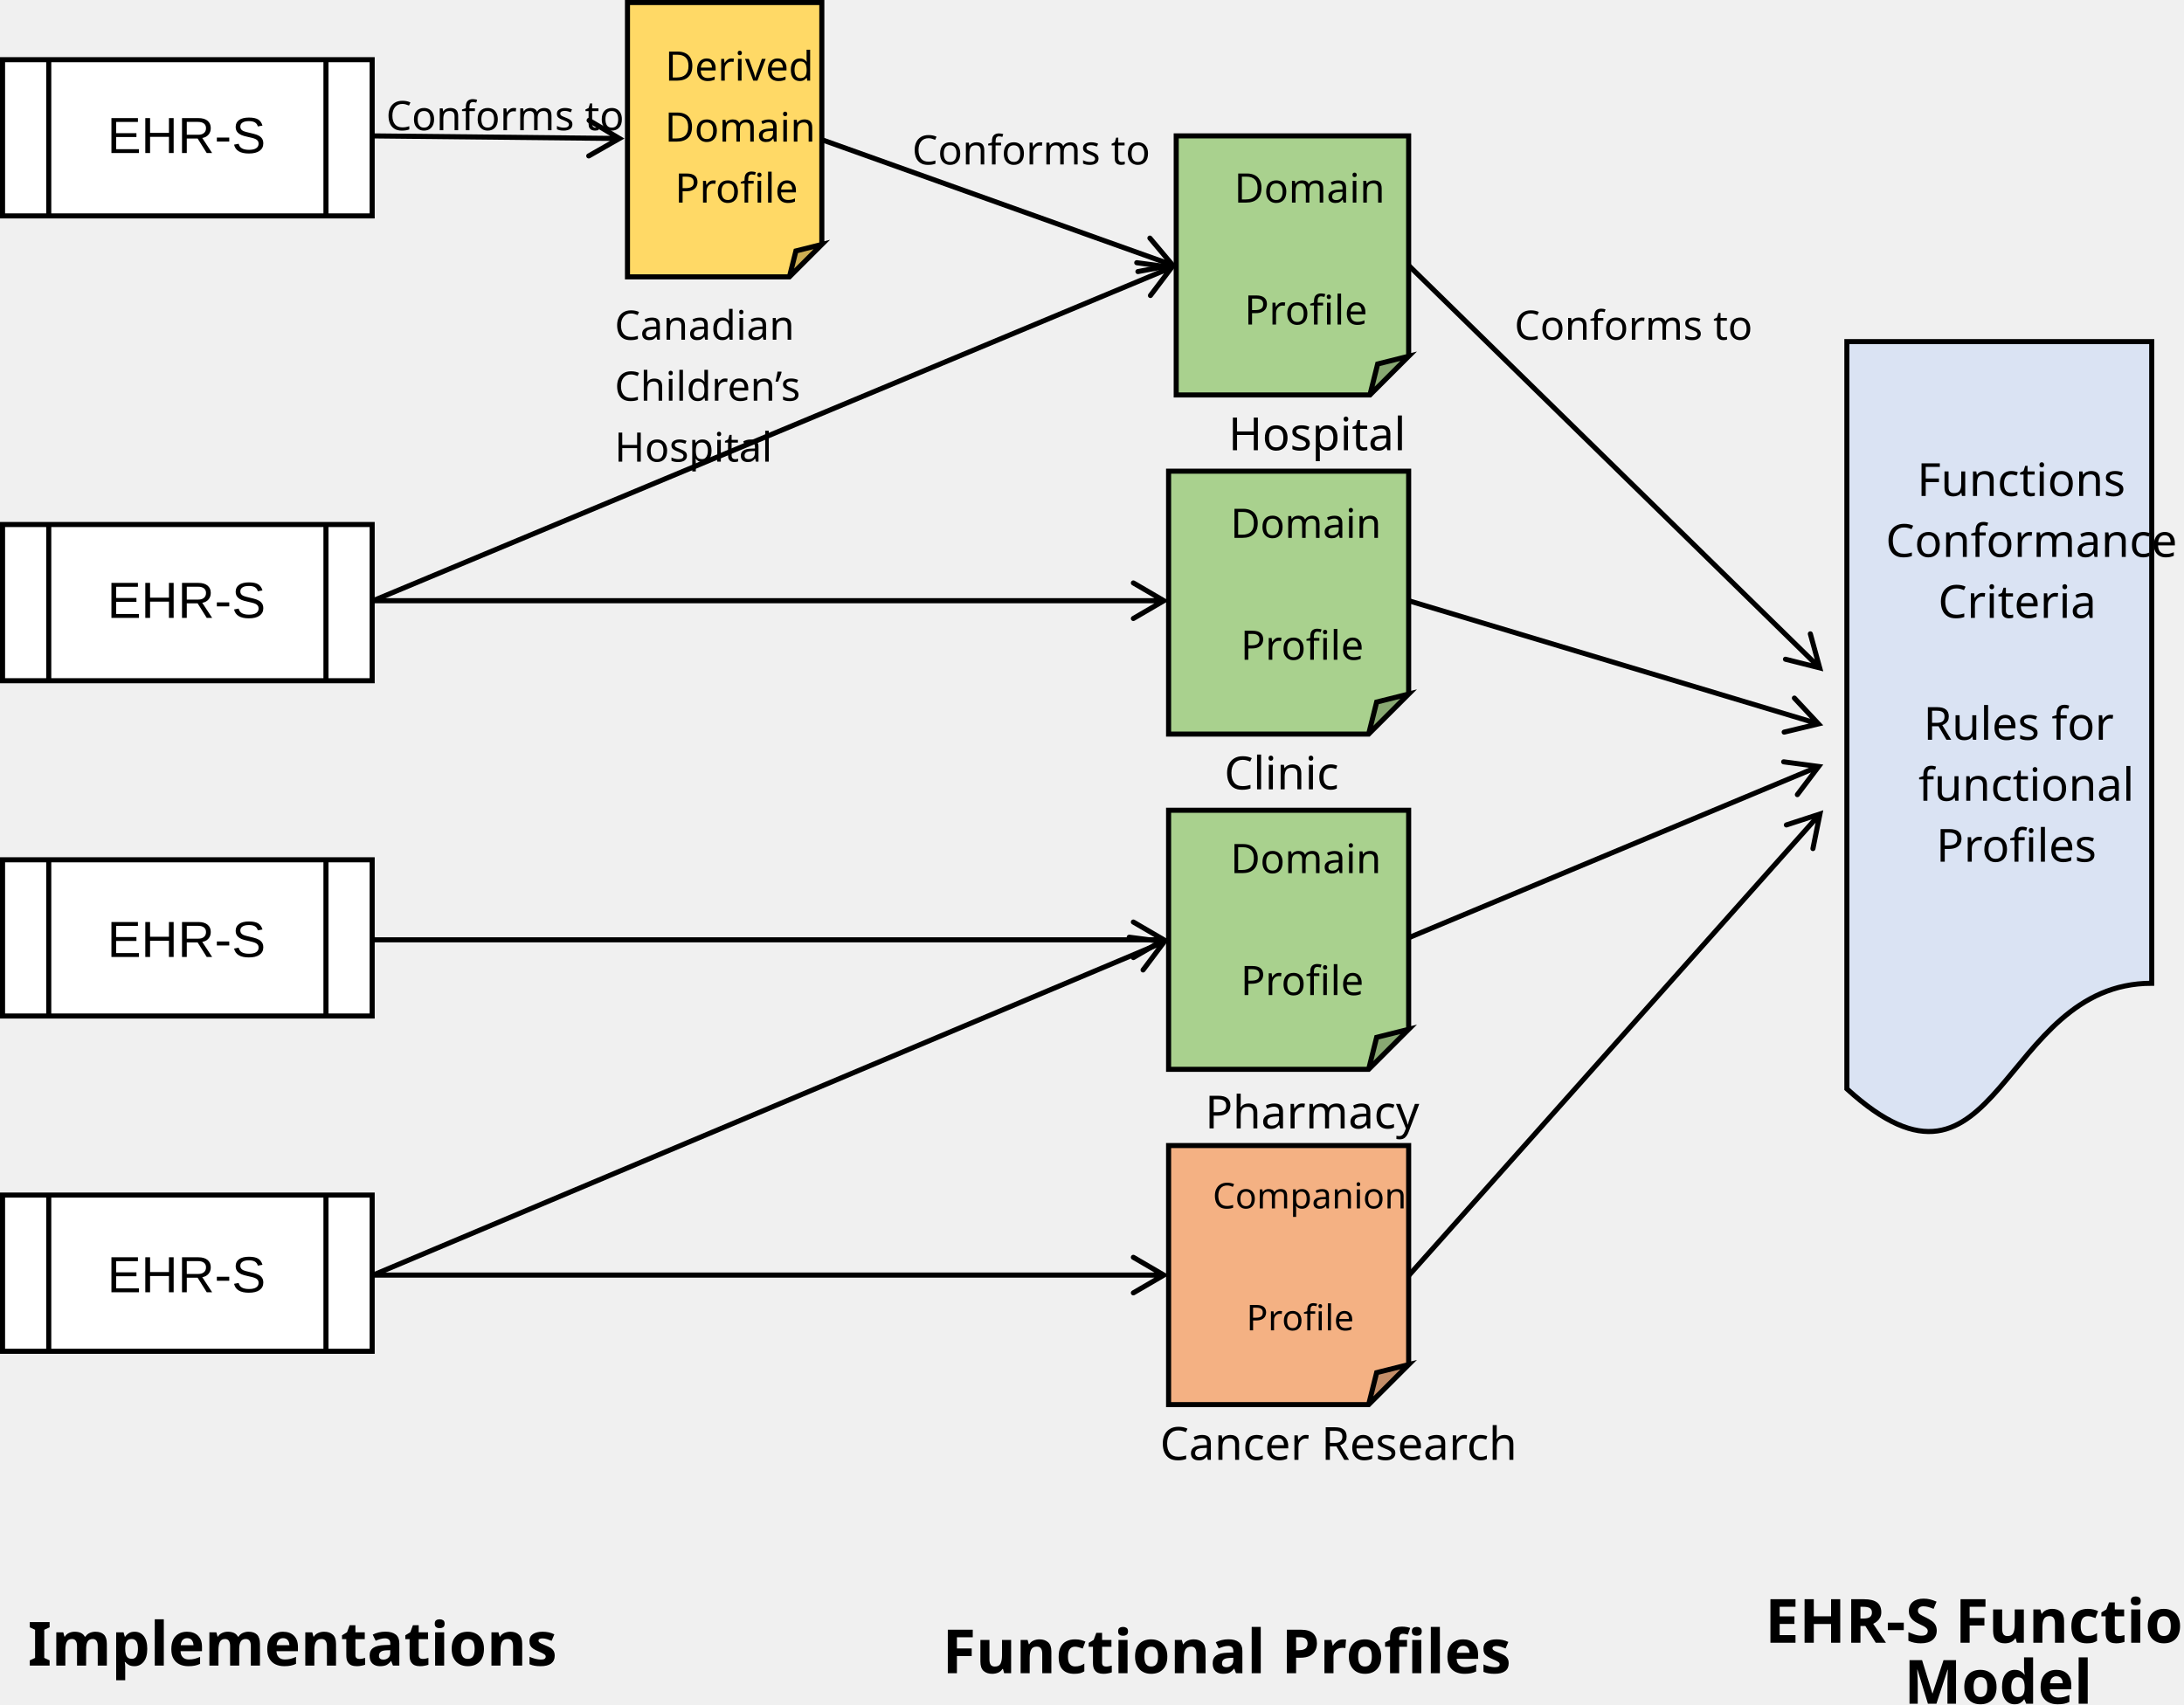
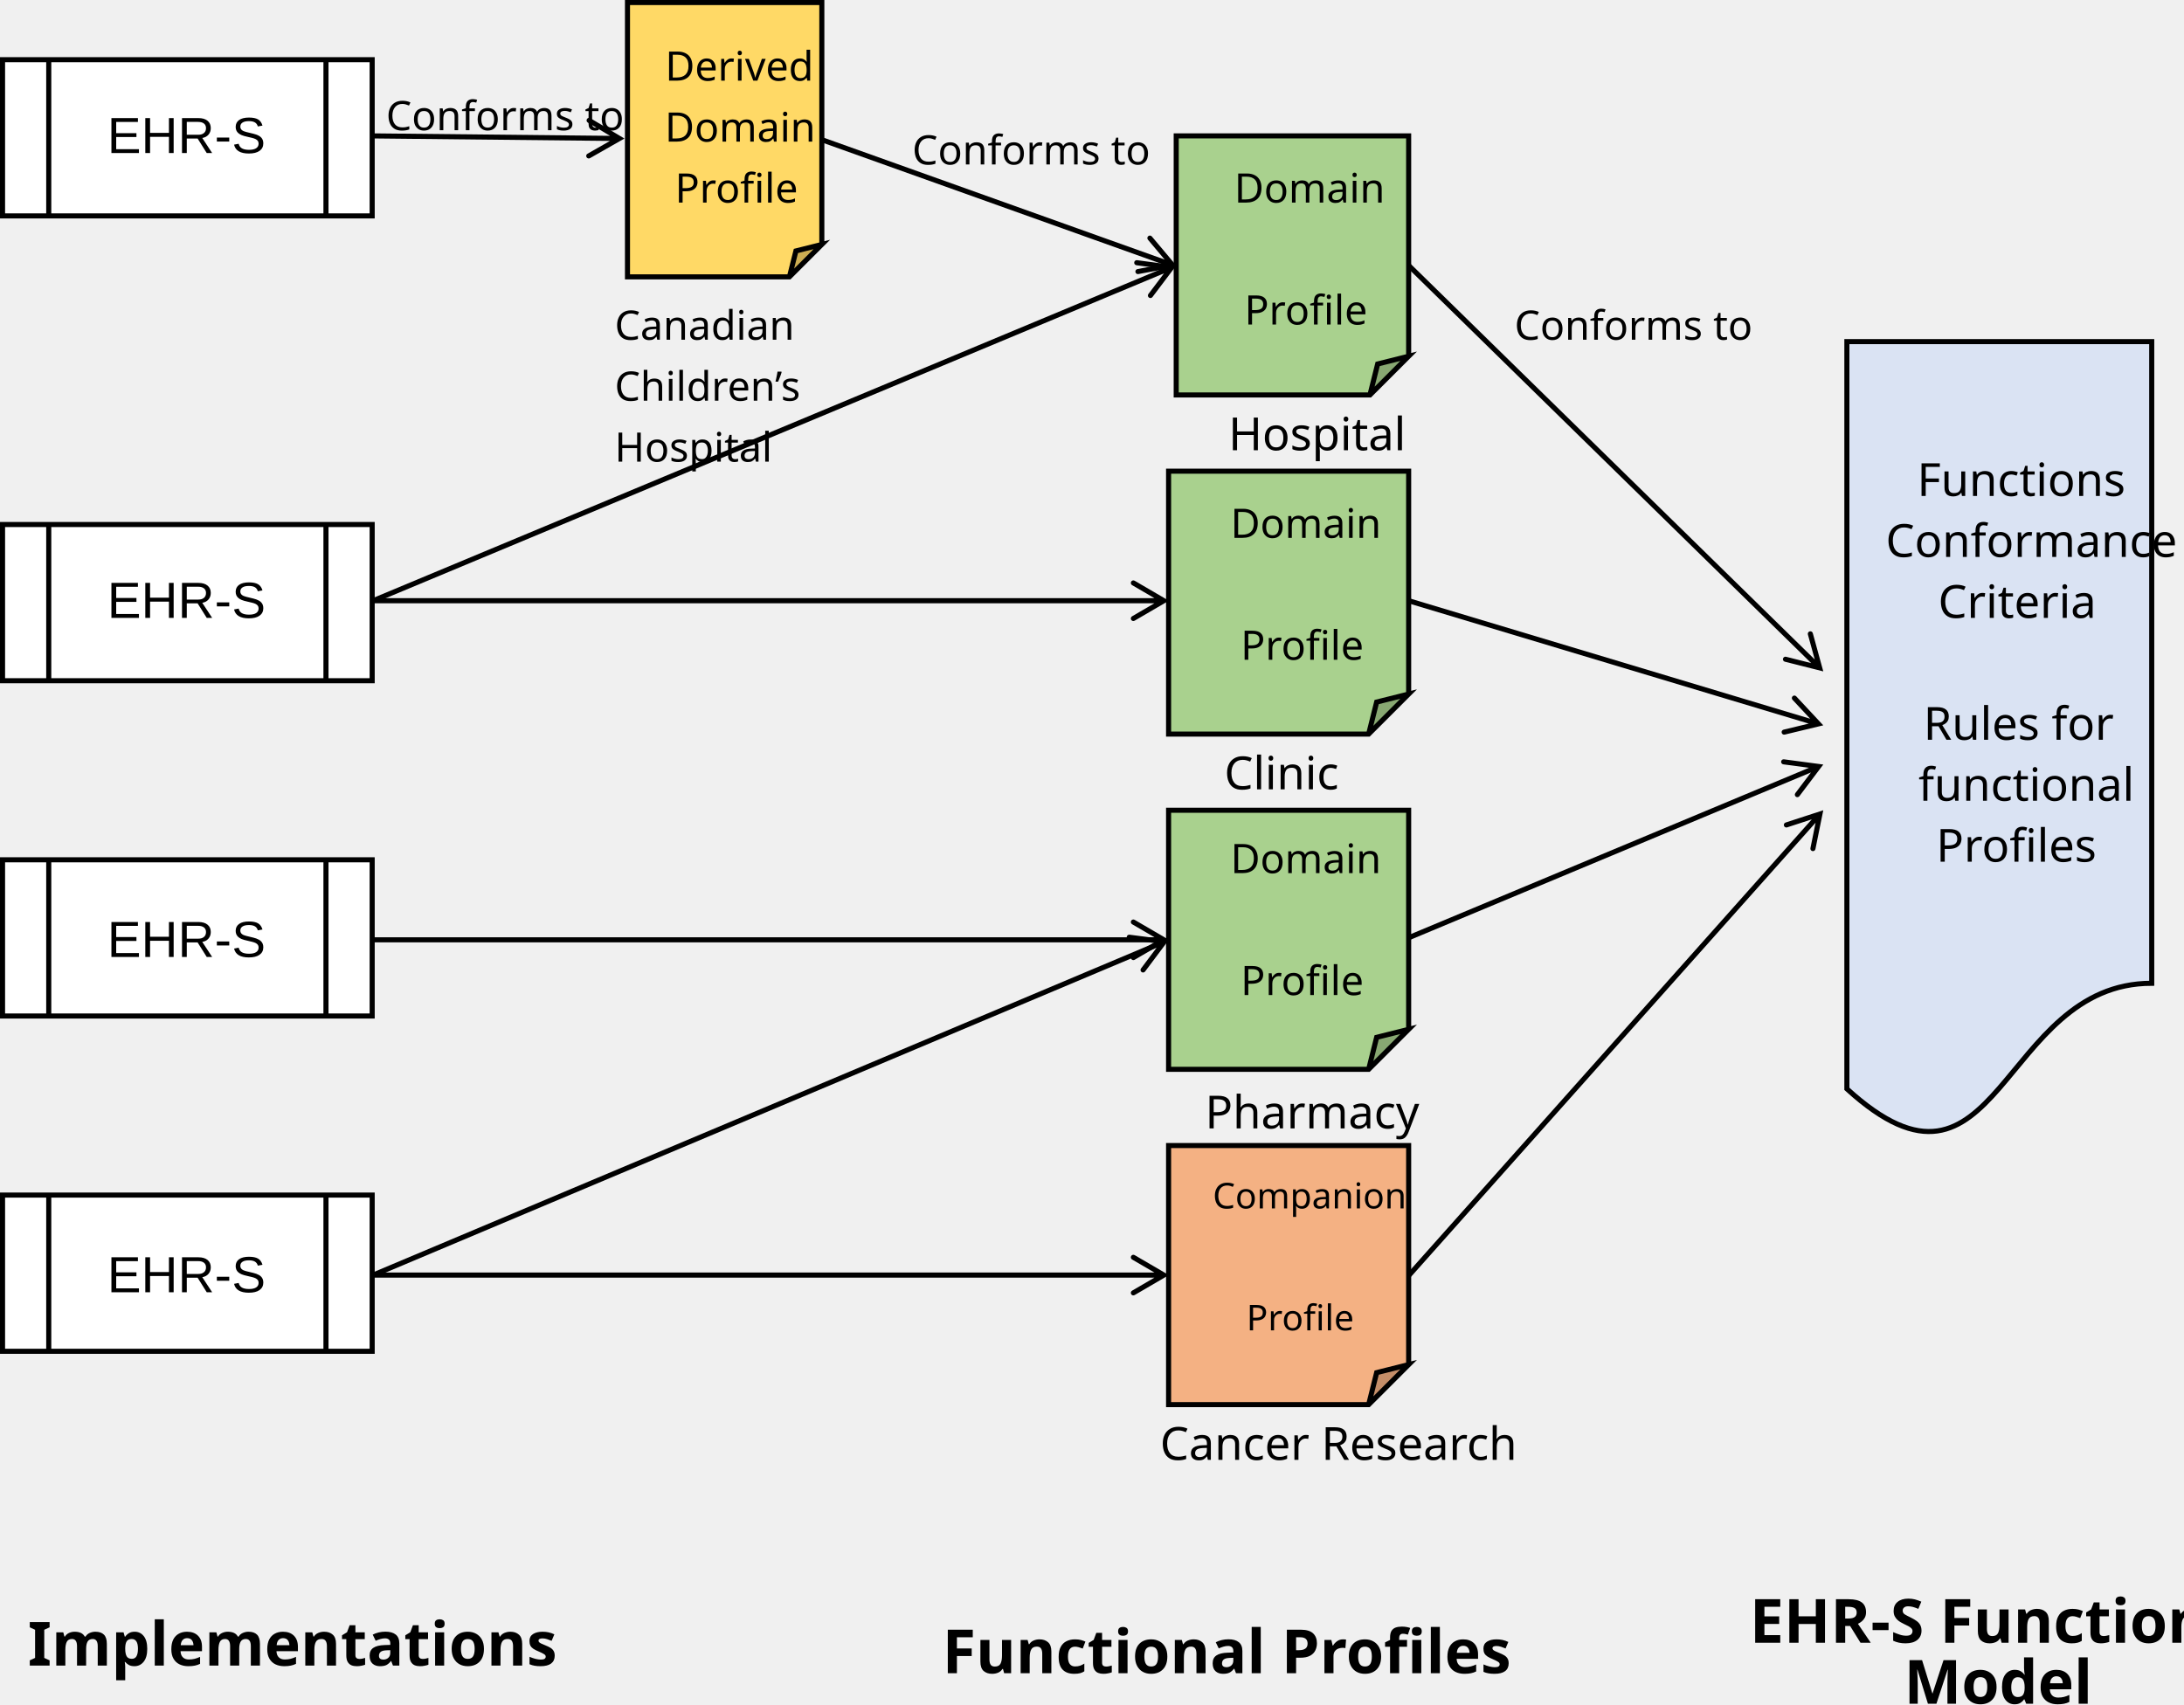
<svg xmlns="http://www.w3.org/2000/svg" width="573.137" height="447.323" overflow="hidden" version="1.1" id="svg184" style="overflow:hidden">
  <defs id="defs188" />
  <rect style="fill:#ffffff" id="rect4" height="41" width="97" y="15.667" x="0.667" />
  <path style="fill:none;fill-rule:evenodd;stroke:#000000;stroke-width:1.333;stroke-miterlimit:8" id="path6" stroke-miterlimit="8" d="m 12.792,15.667 v 41 m 72.75,-41 v 41" />
  <rect style="fill:none;stroke:#000000;stroke-width:1.333;stroke-miterlimit:8" id="rect8" stroke-miterlimit="8" height="41" width="97" y="15.667" x="0.667" />
  <text style="font-weight:400;font-size:13.333px;font-family:Arial, Arial_MSFontService, sans-serif" id="text10" font-size="13.333" font-weight="400" x="28.149" y="40.167">EHR</text>
  <text style="font-weight:400;font-size:13.333px;font-family:Arial, Arial_MSFontService, sans-serif" id="text12" font-size="13.333" font-weight="400" x="56.316" y="40.167">-</text>
  <text style="font-weight:400;font-size:13.333px;font-family:Arial, Arial_MSFontService, sans-serif" id="text14" font-size="13.333" font-weight="400" x="60.816" y="40.167">S</text>
  <rect style="fill:#ffffff" id="rect16" height="41" width="97" y="137.667" x="0.667" />
  <path style="fill:none;fill-rule:evenodd;stroke:#000000;stroke-width:1.333;stroke-miterlimit:8" id="path18" stroke-miterlimit="8" d="m 12.792,137.667 v 41 m 72.75,-41 v 41" />
  <rect style="fill:none;stroke:#000000;stroke-width:1.333;stroke-miterlimit:8" id="rect20" stroke-miterlimit="8" height="41" width="97" y="137.667" x="0.667" />
  <text style="font-weight:400;font-size:13.333px;font-family:Arial, Arial_MSFontService, sans-serif" id="text22" font-size="13.333" font-weight="400" x="28.149" y="162.167">EHR</text>
  <text style="font-weight:400;font-size:13.333px;font-family:Arial, Arial_MSFontService, sans-serif" id="text24" font-size="13.333" font-weight="400" x="56.316" y="162.167">-</text>
  <text style="font-weight:400;font-size:13.333px;font-family:Arial, Arial_MSFontService, sans-serif" id="text26" font-size="13.333" font-weight="400" x="60.816" y="162.167">S</text>
  <rect style="fill:#ffffff" id="rect28" height="41" width="97" y="225.667" x="0.667" />
  <path style="fill:none;fill-rule:evenodd;stroke:#000000;stroke-width:1.333;stroke-miterlimit:8" id="path30" stroke-miterlimit="8" d="m 12.792,225.667 v 41 m 72.75,-41 v 41" />
  <rect style="fill:none;stroke:#000000;stroke-width:1.333;stroke-miterlimit:8" id="rect32" stroke-miterlimit="8" height="41" width="97" y="225.667" x="0.667" />
  <text style="font-weight:400;font-size:13.333px;font-family:Arial, Arial_MSFontService, sans-serif" id="text34" font-size="13.333" font-weight="400" x="28.149" y="251.167">EHR</text>
  <text style="font-weight:400;font-size:13.333px;font-family:Arial, Arial_MSFontService, sans-serif" id="text36" font-size="13.333" font-weight="400" x="56.316" y="251.167">-</text>
  <text style="font-weight:400;font-size:13.333px;font-family:Arial, Arial_MSFontService, sans-serif" id="text38" font-size="13.333" font-weight="400" x="60.816" y="251.167">S</text>
  <rect style="fill:#ffffff" id="rect40" height="41" width="97" y="313.667" x="0.667" />
  <path style="fill:none;fill-rule:evenodd;stroke:#000000;stroke-width:1.333;stroke-miterlimit:8" id="path42" stroke-miterlimit="8" d="m 12.792,313.667 v 41 m 72.75,-41 v 41" />
  <rect style="fill:none;stroke:#000000;stroke-width:1.333;stroke-miterlimit:8" id="rect44" stroke-miterlimit="8" height="41" width="97" y="313.667" x="0.667" />
  <text style="font-weight:400;font-size:13.333px;font-family:Arial, Arial_MSFontService, sans-serif" id="text46" font-size="13.333" font-weight="400" x="28.149" y="339.167">EHR</text>
  <text style="font-weight:400;font-size:13.333px;font-family:Arial, Arial_MSFontService, sans-serif" id="text48" font-size="13.333" font-weight="400" x="56.316" y="339.167">-</text>
  <text style="font-weight:400;font-size:13.333px;font-family:Arial, Arial_MSFontService, sans-serif" id="text50" font-size="13.333" font-weight="400" x="60.816" y="339.167">S</text>
  <path style="fill:#a9d18e;fill-rule:evenodd" id="path52" d="m 308.667,35.667 h 61 v 57.833 l -10.167,10.167 h -50.833 z" />
  <path style="fill:#88a872;fill-rule:evenodd" id="path54" d="m 359.5,103.667 2.034,-8.133 8.133,-2.034 z" />
  <path style="fill:none;fill-rule:evenodd;stroke:#000000;stroke-width:1.333;stroke-miterlimit:8" id="path56" stroke-miterlimit="8" d="m 359.5,103.667 2.034,-8.133 8.133,-2.034 -10.167,10.167 h -50.833 V 35.667 h 61 v 57.833" />
  <text style="font-weight:400;font-stretch:condensed;font-size:10.667px;font-family:'Arial Narrow', 'Arial Narrow_MSFontService', sans-serif" id="text58" font-size="10.667" font-stretch="condensed" font-weight="400" x="323.904" y="53.167">Domain</text>
  <text style="font-weight:400;font-stretch:condensed;font-size:10.667px;font-family:'Arial Narrow', 'Arial Narrow_MSFontService', sans-serif" id="text60" font-size="10.667" font-stretch="condensed" font-weight="400" x="326.571" y="85.167">Profile</text>
  <text style="font-weight:400;font-stretch:condensed;font-size:12px;font-family:'Arial Narrow', 'Arial Narrow_MSFontService', sans-serif" id="text62" font-size="12" font-stretch="condensed" font-weight="400" x="322.382" y="118.167">Hospital</text>
  <path style="fill:#a9d18e;fill-rule:evenodd" id="path64" d="m 306.667,123.667 h 63 v 58.5 l -10.5,10.5 h -52.5 z" />
  <path style="fill:#88a872;fill-rule:evenodd" id="path66" d="m 359.167,192.667 2.1,-8.4 8.4,-2.1 z" />
  <path style="fill:none;fill-rule:evenodd;stroke:#000000;stroke-width:1.333;stroke-miterlimit:8" id="path68" stroke-miterlimit="8" d="m 359.167,192.667 2.1,-8.4 8.4,-2.1 -10.5,10.5 h -52.5 v -69 h 63 v 58.5" />
  <text style="font-weight:400;font-stretch:condensed;font-size:10.667px;font-family:'Arial Narrow', 'Arial Narrow_MSFontService', sans-serif" id="text70" font-size="10.667" font-stretch="condensed" font-weight="400" x="322.922" y="141.167">Domain</text>
  <text style="font-weight:400;font-stretch:condensed;font-size:10.667px;font-family:'Arial Narrow', 'Arial Narrow_MSFontService', sans-serif" id="text72" font-size="10.667" font-stretch="condensed" font-weight="400" x="325.589" y="173.167">Profile</text>
  <text style="font-weight:400;font-stretch:condensed;font-size:12px;font-family:'Arial Narrow', 'Arial Narrow_MSFontService', sans-serif" id="text74" font-size="12" font-stretch="condensed" font-weight="400" x="321.281" y="207.167">Clinic</text>
  <path style="fill:#a9d18e;fill-rule:evenodd" id="path76" d="m 306.667,212.667 h 63 v 57.5 l -10.5,10.5 h -52.5 z" />
  <path style="fill:#88a872;fill-rule:evenodd" id="path78" d="m 359.167,280.667 2.1,-8.4 8.4,-2.1 z" />
  <path style="fill:none;fill-rule:evenodd;stroke:#000000;stroke-width:1.333;stroke-miterlimit:8" id="path80" stroke-miterlimit="8" d="m 359.167,280.667 2.1,-8.4 8.4,-2.1 -10.5,10.5 h -52.5 v -68 h 63 v 57.5" />
  <text style="font-weight:400;font-stretch:condensed;font-size:10.667px;font-family:'Arial Narrow', 'Arial Narrow_MSFontService', sans-serif" id="text82" font-size="10.667" font-stretch="condensed" font-weight="400" x="322.922" y="229.167">Domain</text>
  <text style="font-weight:400;font-stretch:condensed;font-size:10.667px;font-family:'Arial Narrow', 'Arial Narrow_MSFontService', sans-serif" id="text84" font-size="10.667" font-stretch="condensed" font-weight="400" x="325.589" y="261.167">Profile</text>
  <text style="font-weight:400;font-stretch:condensed;font-size:12px;font-family:'Arial Narrow', 'Arial Narrow_MSFontService', sans-serif" id="text86" font-size="12" font-stretch="condensed" font-weight="400" x="316.252" y="296.167">Pharmacy</text>
  <path style="fill:#ffd966;fill-rule:evenodd" id="path88" d="m 164.667,0.667 h 51 V 64.167 l -8.5,8.5 h -42.5 z" />
  <path style="fill:#cdae52;fill-rule:evenodd" id="path90" d="m 207.167,72.667 1.7,-6.8 6.8,-1.7 z" />
  <path style="fill:none;fill-rule:evenodd;stroke:#000000;stroke-width:1.333;stroke-miterlimit:8" id="path92" stroke-miterlimit="8" d="m 207.167,72.667 1.7,-6.8 6.8,-1.7 -8.5,8.5 h -42.5 V 0.667 h 51 V 64.167" />
  <text style="font-weight:400;font-stretch:condensed;font-size:10.667px;font-family:'Arial Narrow', 'Arial Narrow_MSFontService', sans-serif" id="text94" font-size="10.667" font-stretch="condensed" font-weight="400" x="174.551" y="21.167">Derived</text>
  <text style="font-weight:400;font-stretch:condensed;font-size:10.667px;font-family:'Arial Narrow', 'Arial Narrow_MSFontService', sans-serif" id="text96" font-size="10.667" font-stretch="condensed" font-weight="400" x="174.464" y="37.167">Domain</text>
  <text style="font-weight:400;font-stretch:condensed;font-size:10.667px;font-family:'Arial Narrow', 'Arial Narrow_MSFontService', sans-serif" id="text98" font-size="10.667" font-stretch="condensed" font-weight="400" x="177.131" y="53.167">Profile</text>
  <text style="font-weight:400;font-stretch:condensed;font-size:10.667px;font-family:'Arial Narrow', 'Arial Narrow_MSFontService', sans-serif" id="text100" font-size="10.667" font-stretch="condensed" font-weight="400" x="161.293" y="89.167">Canadian</text>
  <text style="font-weight:400;font-stretch:condensed;font-size:10.667px;font-family:'Arial Narrow', 'Arial Narrow_MSFontService', sans-serif" id="text102" font-size="10.667" font-stretch="condensed" font-weight="400" x="161.293" y="105.167">Children’s</text>
  <text style="font-weight:400;font-stretch:condensed;font-size:10.667px;font-family:'Arial Narrow', 'Arial Narrow_MSFontService', sans-serif" id="text104" font-size="10.667" font-stretch="condensed" font-weight="400" x="161.293" y="121.167">Hospital</text>
  <path style="fill:#f4b183;fill-rule:evenodd" id="path106" d="m 306.667,300.667 h 63 v 57.5 l -10.5,10.5 h -52.5 z" />
  <path style="fill:#c48e69;fill-rule:evenodd" id="path108" d="m 359.167,368.667 2.1,-8.4 8.4,-2.1 z" />
  <path style="fill:none;fill-rule:evenodd;stroke:#000000;stroke-width:1.333;stroke-miterlimit:8" id="path110" stroke-miterlimit="8" d="m 359.167,368.667 2.1,-8.4 8.4,-2.1 -10.5,10.5 h -52.5 v -68 h 63 v 57.5" />
  <text style="font-weight:400;font-stretch:condensed;font-size:9.333px;font-family:'Arial Narrow', 'Arial Narrow_MSFontService', sans-serif" id="text112" font-size="9.333" font-stretch="condensed" font-weight="400" x="318.256" y="317.167">Companion</text>
  <text style="font-weight:400;font-stretch:condensed;font-size:9.333px;font-family:'Arial Narrow', 'Arial Narrow_MSFontService', sans-serif" id="text114" font-size="9.333" font-stretch="condensed" font-weight="400" x="327.089" y="349.167">Profile</text>
  <text style="font-weight:400;font-stretch:condensed;font-size:12px;font-family:'Arial Narrow', 'Arial Narrow_MSFontService', sans-serif" id="text116" font-size="12" font-stretch="condensed" font-weight="400" x="304.41" y="383.167">Cancer Research</text>
  <text style="font-weight:400;font-stretch:condensed;font-size:12px;font-family:'Arial Narrow', 'Arial Narrow_MSFontService', sans-serif" id="text118" font-size="12" font-stretch="condensed" font-weight="400" x="339.077" y="383.167" />
  <path style="fill:#dae3f3;fill-rule:evenodd;stroke:#000000;stroke-width:1.333;stroke-miterlimit:8" id="path120" stroke-miterlimit="8" d="m 484.667,89.667 h 80 V 258.075 c -40,0 -40,64.167 -80,27.709 z" />
  <text style="font-weight:400;font-stretch:condensed;font-size:12px;font-family:'Arial Narrow', 'Arial Narrow_MSFontService', sans-serif" id="text122" font-size="12" font-stretch="condensed" font-weight="400" x="503.104" y="130.167">Functions</text>
  <text style="font-weight:400;font-stretch:condensed;font-size:12px;font-family:'Arial Narrow', 'Arial Narrow_MSFontService', sans-serif" id="text124" font-size="12" font-stretch="condensed" font-weight="400" x="494.85" y="146.167">Conformance</text>
  <text style="font-weight:400;font-stretch:condensed;font-size:12px;font-family:'Arial Narrow', 'Arial Narrow_MSFontService', sans-serif" id="text126" font-size="12" font-stretch="condensed" font-weight="400" x="508.604" y="162.167">Criteria</text>
  <text style="font-weight:400;font-stretch:condensed;font-size:12px;font-family:'Arial Narrow', 'Arial Narrow_MSFontService', sans-serif" id="text128" font-size="12" font-stretch="condensed" font-weight="400" x="504.77" y="194.167">Rules for</text>
  <text style="font-weight:400;font-stretch:condensed;font-size:12px;font-family:'Arial Narrow', 'Arial Narrow_MSFontService', sans-serif" id="text130" font-size="12" font-stretch="condensed" font-weight="400" x="503.437" y="210.167">functional</text>
  <text style="font-weight:400;font-stretch:condensed;font-size:12px;font-family:'Arial Narrow', 'Arial Narrow_MSFontService', sans-serif" id="text132" font-size="12" font-stretch="condensed" font-weight="400" x="508.104" y="226.167">Profiles</text>
  <text style="font-weight:400;font-stretch:condensed;font-size:10.667px;font-family:'Arial Narrow', 'Arial Narrow_MSFontService', sans-serif" id="text134" font-size="10.667" font-stretch="condensed" font-weight="400" x="101.3" y="34.167">Conforms to</text>
  <text style="font-weight:400;font-stretch:condensed;font-size:10.667px;font-family:'Arial Narrow', 'Arial Narrow_MSFontService', sans-serif" id="text136" font-size="10.667" font-stretch="condensed" font-weight="400" x="141.634" y="34.167" />
-   <text style="font-weight:700;font-stretch:condensed;font-size:16px;font-family:'Arial Narrow', 'Arial Narrow_MSFontService', sans-serif" id="text138" font-size="16" font-stretch="condensed" font-weight="700" x="463.167" y="431.167">EHR-S Functional</text>
+   <text style="font-weight:700;font-stretch:condensed;font-size:16px;font-family:'Arial Narrow', 'Arial Narrow_MSFontService', sans-serif" id="text138" font-size="16" font-stretch="condensed" font-weight="700" x="459.167" y="431.167">EHR-S Functional</text>
  <text style="font-weight:700;font-stretch:condensed;font-size:16px;font-family:'Arial Narrow', 'Arial Narrow_MSFontService', sans-serif" id="text140" font-size="16" font-stretch="condensed" font-weight="700" x="491" y="431.167" />
  <text style="font-weight:700;font-stretch:condensed;font-size:16px;font-family:'Arial Narrow', 'Arial Narrow_MSFontService', sans-serif" id="text142" font-size="16" font-stretch="condensed" font-weight="700" x="495.333" y="431.167" />
  <text style="font-weight:700;font-stretch:condensed;font-size:16px;font-family:'Arial Narrow', 'Arial Narrow_MSFontService', sans-serif" id="text144" font-size="16" font-stretch="condensed" font-weight="700" x="499.667" y="447.167">Model</text>
  <text style="font-weight:700;font-stretch:condensed;font-size:16px;font-family:'Arial Narrow', 'Arial Narrow_MSFontService', sans-serif" id="text146" font-size="16" font-stretch="condensed" font-weight="700" x="247.293" y="439.167">Functional Profiles</text>
  <text style="font-weight:700;font-stretch:condensed;font-size:16px;font-family:'Arial Narrow', 'Arial Narrow_MSFontService', sans-serif" id="text148" font-size="16" font-stretch="condensed" font-weight="700" x="317.293" y="439.167" />
  <text style="font-weight:700;font-stretch:condensed;font-size:16px;font-family:'Arial Narrow', 'Arial Narrow_MSFontService', sans-serif" id="text150" font-size="16" font-stretch="condensed" font-weight="700" x="7.3" y="437.167">Implementations</text>
  <text style="font-weight:400;font-stretch:condensed;font-size:10.667px;font-family:'Arial Narrow', 'Arial Narrow_MSFontService', sans-serif" id="text152" font-size="10.667" font-stretch="condensed" font-weight="400" x="239.372" y="43.167">Conforms to</text>
  <text style="font-weight:400;font-stretch:condensed;font-size:10.667px;font-family:'Arial Narrow', 'Arial Narrow_MSFontService', sans-serif" id="text154" font-size="10.667" font-stretch="condensed" font-weight="400" x="279.705" y="43.167" />
  <text style="font-weight:400;font-stretch:condensed;font-size:10.667px;font-family:'Arial Narrow', 'Arial Narrow_MSFontService', sans-serif" id="text156" font-size="10.667" font-stretch="condensed" font-weight="400" x="397.422" y="89.167">Conforms to</text>
  <text style="font-weight:400;font-stretch:condensed;font-size:10.667px;font-family:'Arial Narrow', 'Arial Narrow_MSFontService', sans-serif" id="text158" font-size="10.667" font-stretch="condensed" font-weight="400" x="437.755" y="89.167" />
  <path id="path160" d="m 97.674,35 64.881,0.68 -0.014,1.333 -64.881,-0.679 z m 57.266,-3.976 8.932,5.336 -9.042,5.149 c -0.32,0.182 -0.727,0.07 -0.909,-0.25 -0.182,-0.32 -0.071,-0.727 0.249,-0.909 l 8.049,-4.583 -0.012,1.152 -7.951,-4.75 c -0.316,-0.189 -0.419,-0.598 -0.23,-0.915 0.189,-0.316 0.598,-0.419 0.914,-0.23 z" />
  <path id="path162" d="M 97.667,157 H 305.423 v 1.334 H 97.667 Z m 200.092,-4.575 8.987,5.242 -8.987,5.243 c -0.318,0.185 -0.726,0.078 -0.912,-0.24 -0.185,-0.318 -0.078,-0.727 0.24,-0.912 l 8,-4.667 v 1.152 l -8,-4.667 c -0.318,-0.185 -0.425,-0.593 -0.24,-0.911 0.186,-0.318 0.594,-0.426 0.912,-0.24 z" />
  <path id="path164" d="m 215.891,36.039 92.056,32.912 -0.449,1.256 -92.055,-32.912 z m 86.38,26.023 6.697,7.963 -10.227,1.91 c -0.362,0.068 -0.71,-0.171 -0.778,-0.532 -0.067,-0.362 0.171,-0.711 0.533,-0.778 l 9.104,-1.701 -0.388,1.084 -5.962,-7.087 c -0.237,-0.282 -0.2,-0.703 0.081,-0.94 0.282,-0.237 0.703,-0.2 0.94,0.081 z" />
  <path id="path166" d="m 97.923,158.382 209.821,-87.591 -0.514,-1.23 -209.821,87.591 z m 204.512,-80.416 6.274,-8.3 -10.313,-1.376 c -0.365,-0.049 -0.7,0.208 -0.749,0.573 -0.049,0.365 0.208,0.7 0.573,0.749 l 9.18,1.225 -0.444,-1.063 -5.585,7.388 c -0.222,0.294 -0.163,0.712 0.13,0.934 0.294,0.222 0.712,0.164 0.934,-0.13 z" />
  <path id="path168" d="M 97.667,334 H 305.423 v 1.334 H 97.667 Z m 200.092,-4.575 8.987,5.242 -8.987,5.243 c -0.318,0.185 -0.726,0.078 -0.912,-0.24 -0.185,-0.318 -0.078,-0.727 0.24,-0.912 l 8,-4.667 v 1.152 l -8,-4.667 c -0.318,-0.185 -0.425,-0.593 -0.24,-0.911 0.186,-0.318 0.594,-0.426 0.912,-0.24 z" />
  <path id="path170" d="M 97.667,246 H 305.423 v 1.334 H 97.667 Z m 200.092,-4.575 8.987,5.242 -8.987,5.243 c -0.318,0.185 -0.726,0.078 -0.912,-0.24 -0.185,-0.318 -0.078,-0.727 0.24,-0.912 l 8,-4.667 v 1.152 l -8,-4.667 c -0.318,-0.185 -0.425,-0.593 -0.24,-0.911 0.186,-0.318 0.594,-0.426 0.912,-0.24 z" />
  <path id="path172" d="m 370.133,69.191 107.863,105.622 -0.932,0.952 -107.863,-105.622 z m 105.59,96.991 2.753,10.034 -10.089,-2.543 c -0.357,-0.089 -0.574,-0.452 -0.484,-0.809 0.09,-0.357 0.453,-0.573 0.81,-0.483 l 8.981,2.262 -0.806,0.823 -2.451,-8.931 c -0.098,-0.355 0.111,-0.722 0.466,-0.819 0.355,-0.098 0.722,0.111 0.82,0.466 z" />
  <path id="path174" d="m 369.859,157.029 107.543,32.326 -0.384,1.277 -107.543,-32.326 z m 101.52,25.738 7.098,7.608 -10.116,2.433 c -0.358,0.086 -0.718,-0.134 -0.804,-0.492 -0.086,-0.358 0.134,-0.718 0.492,-0.804 l 9.005,-2.166 -0.332,1.103 -6.318,-6.773 c -0.251,-0.269 -0.236,-0.691 0.033,-0.942 0.269,-0.251 0.691,-0.236 0.942,0.033 z" />
  <path id="path176" d="m 369.924,246.743 107.589,-44.952 -0.514,-1.23 -107.589,44.952 z m 102.281,-37.775 6.272,-8.302 -10.314,-1.373 c -0.365,-0.049 -0.7,0.208 -0.749,0.573 -0.049,0.365 0.208,0.7 0.573,0.749 l 9.181,1.222 -0.444,-1.063 -5.583,7.39 c -0.222,0.294 -0.163,0.712 0.13,0.934 0.294,0.222 0.712,0.164 0.934,-0.13 z" />
  <path id="path178" d="m 370.164,335.259 107.928,-121.162 -0.996,-0.887 -107.928,121.163 z m 106.248,-112.397 2.063,-10.198 -9.893,3.224 c -0.35,0.114 -0.541,0.491 -0.427,0.841 0.114,0.35 0.49,0.541 0.84,0.427 l 8.806,-2.87 -0.86,-0.766 -1.836,9.078 c -0.073,0.361 0.16,0.713 0.521,0.786 0.361,0.073 0.713,-0.161 0.786,-0.522 z" />
  <path id="path180" d="m 97.926,335.381 207.861,-87.587 -0.518,-1.229 -207.861,87.587 z m 202.574,-80.394 6.246,-8.321 -10.318,-1.341 c -0.365,-0.048 -0.699,0.21 -0.747,0.575 -0.047,0.365 0.21,0.7 0.575,0.747 l 9.185,1.194 -0.447,-1.061 -5.561,7.407 c -0.221,0.294 -0.161,0.712 0.133,0.933 0.295,0.221 0.713,0.162 0.934,-0.133 z" />
</svg>
